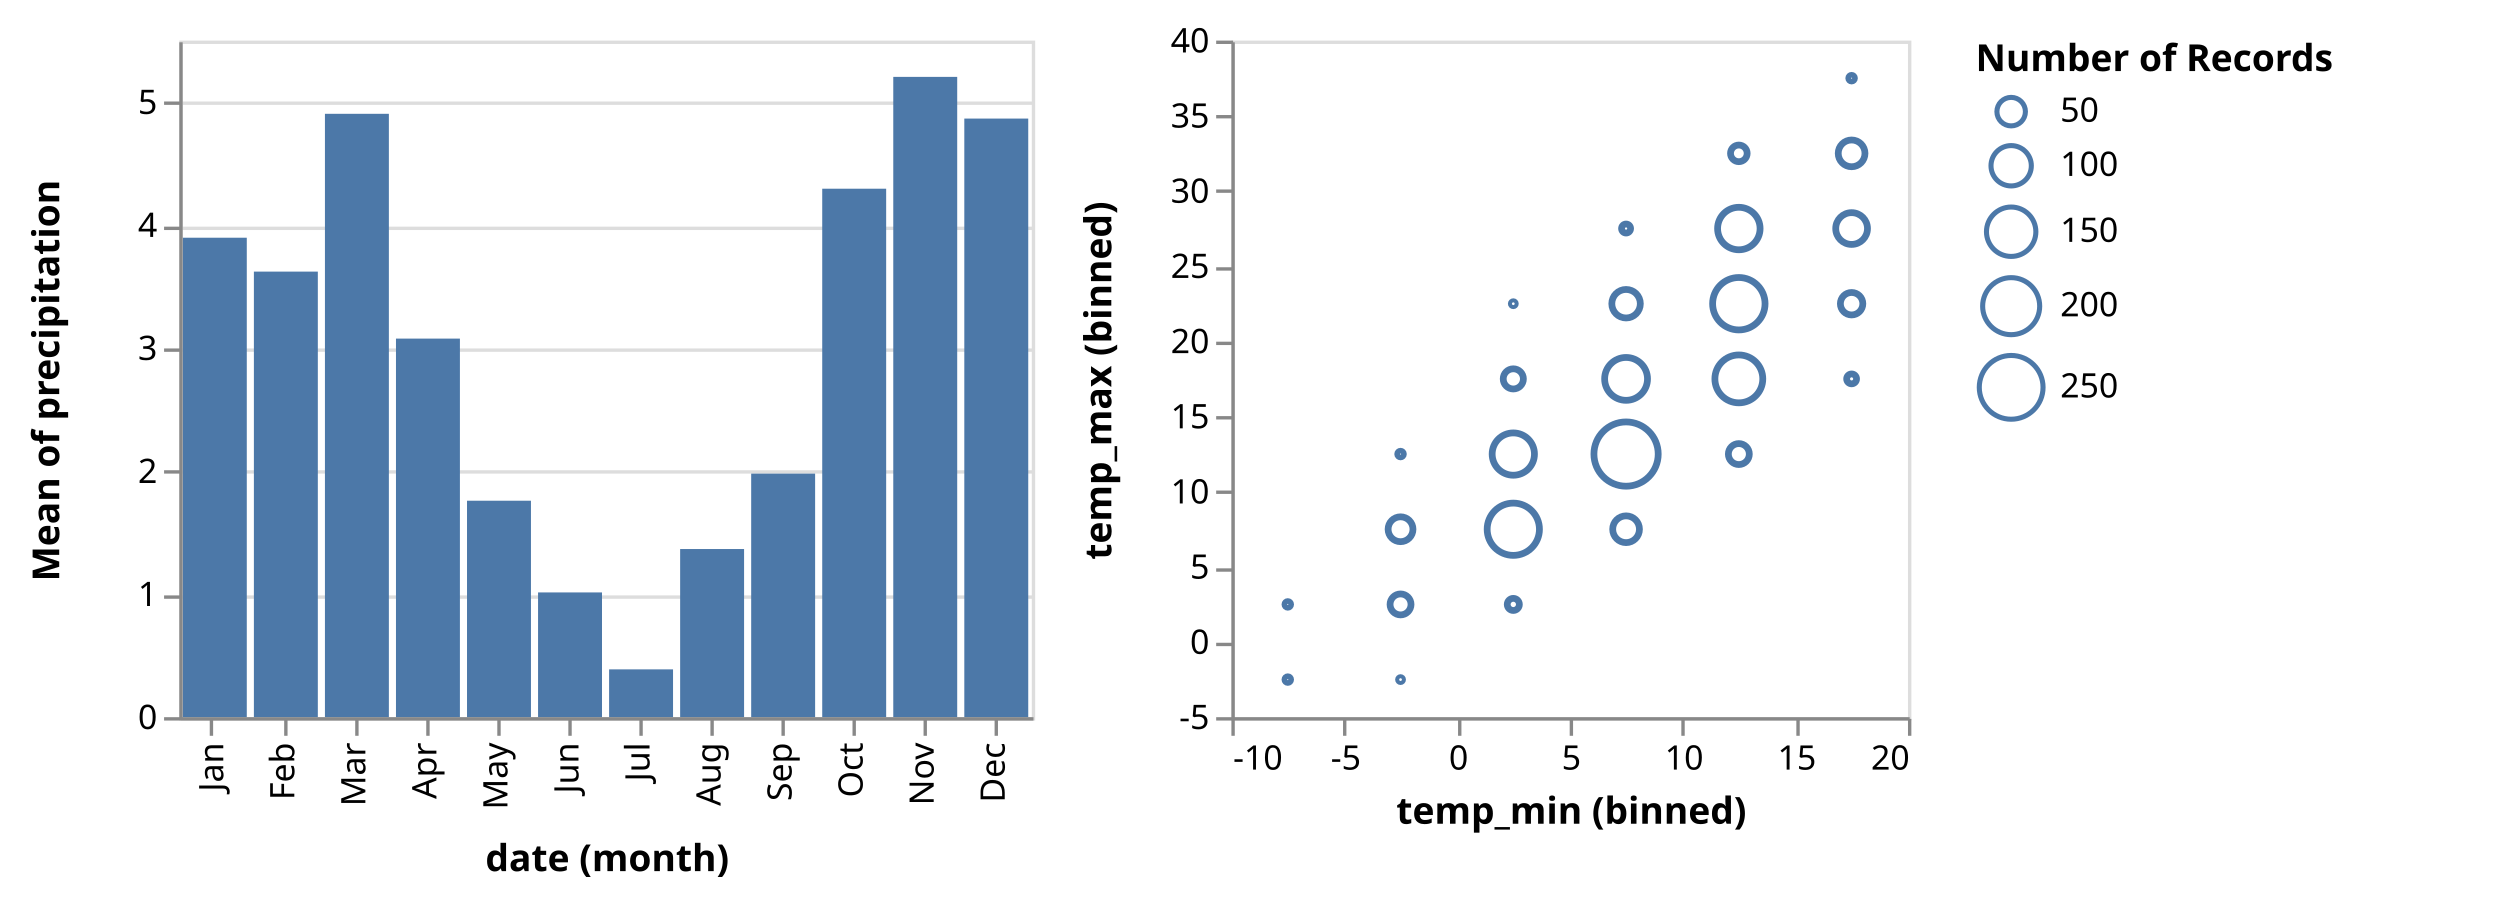
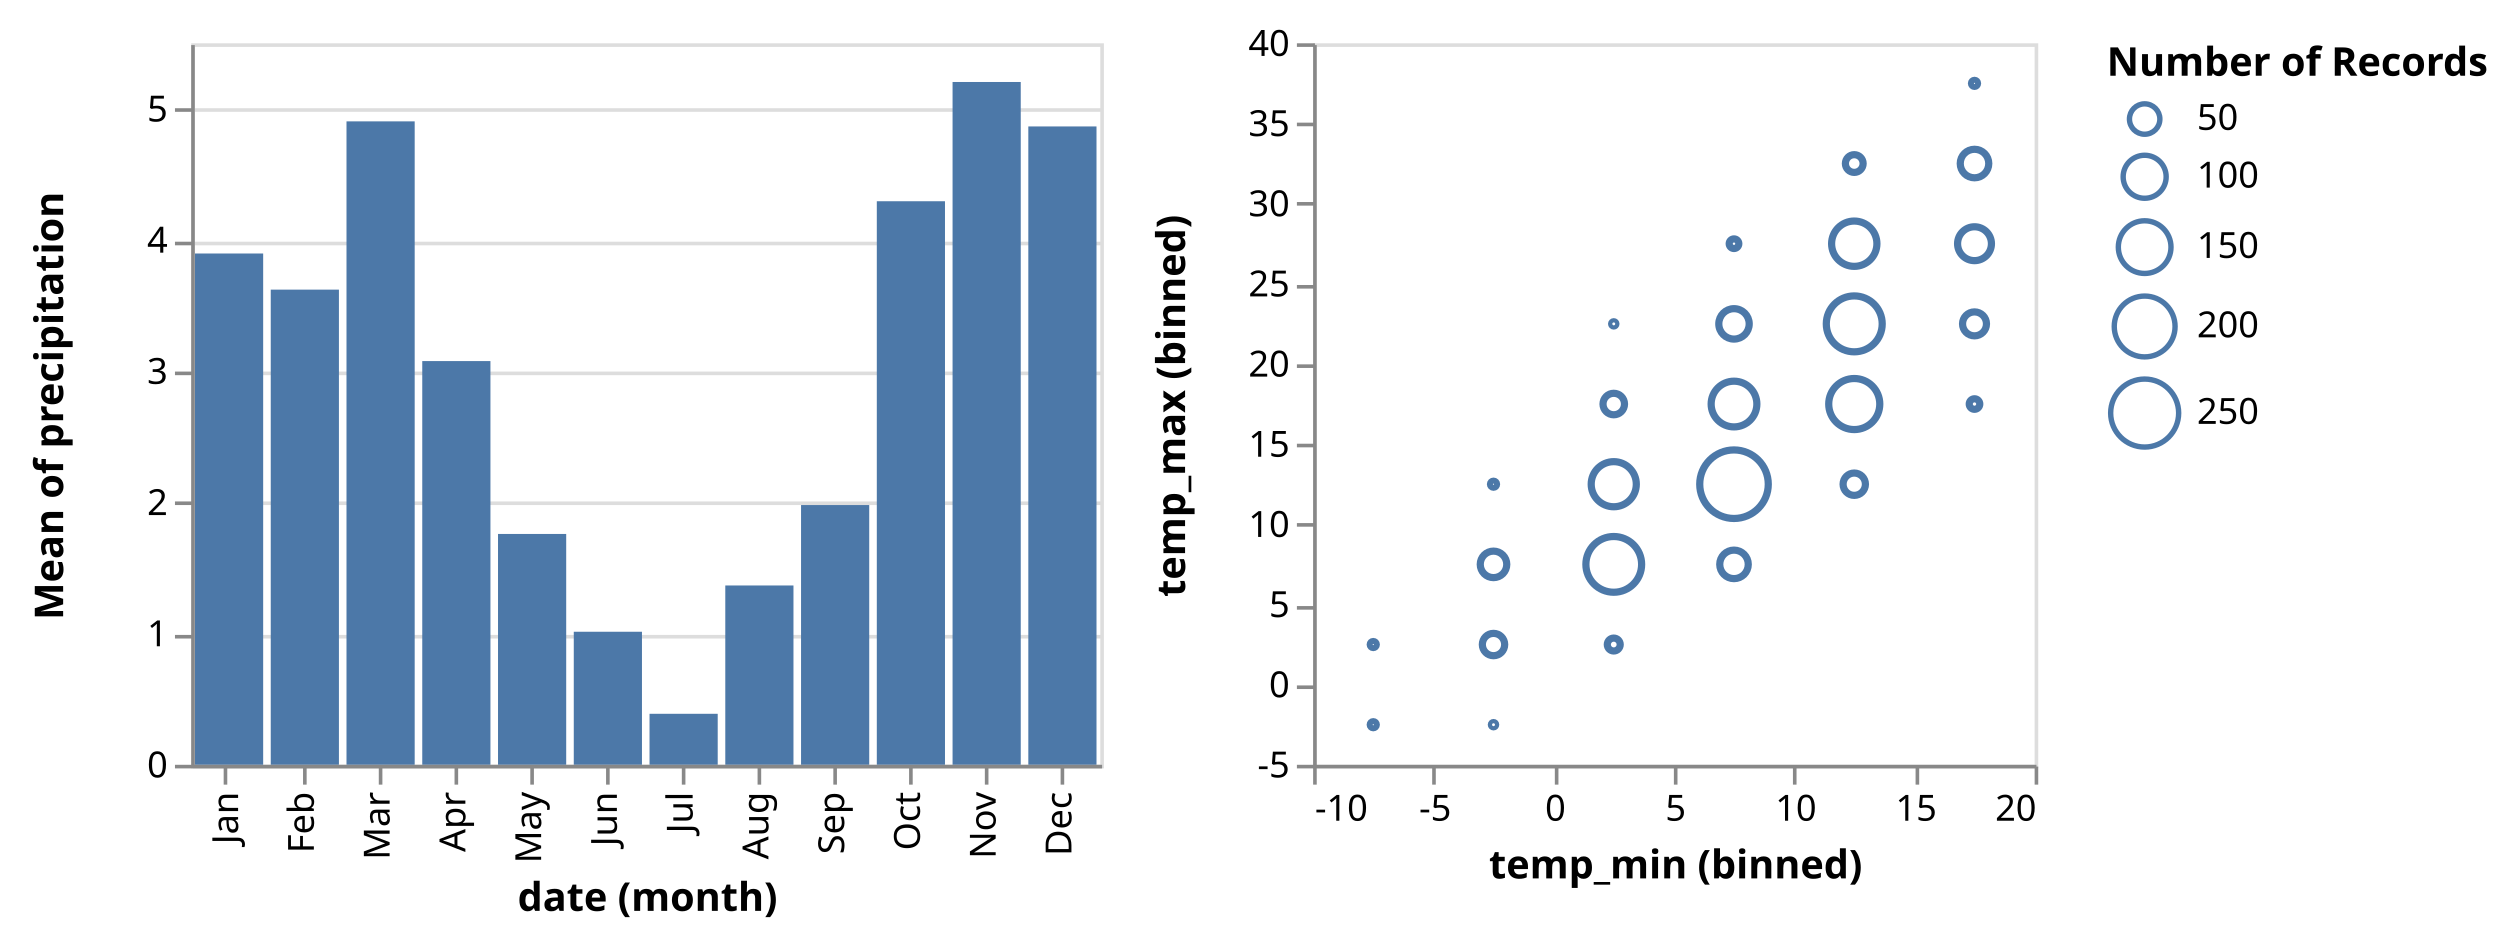
- <svg xmlns="http://www.w3.org/2000/svg" class="marks" width="739" height="267" viewBox="0 0 739 267" version="1.1">
+ <svg xmlns="http://www.w3.org/2000/svg" class="marks" width="693" height="262" viewBox="0 0 693 262" version="1.1">
  <g transform="translate(53,12)">
    <g class="mark-group role-frame root">
      <g transform="translate(0,0)">
        <path class="background" d="M0,0h0v200h0Z" style="fill: none;" />
        <g>
          <g class="mark-group role-scope concat_0_group">
            <g transform="translate(0,0)">
              <path class="background" d="M0.5,0.5h252v200h-252Z" style="fill: none; stroke: #ddd;" />
              <g>
                <g class="mark-group role-axis">
                  <g transform="translate(0.5,0.5)">
                    <path class="background" d="M0,0h0v0h0Z" style="pointer-events: none; fill: none;" />
                    <g>
                      <g class="mark-rule role-axis-grid" style="pointer-events: none;">
                        <line transform="translate(0,200)" x2="252" y2="0" style="fill: none; stroke: #ddd; stroke-width: 1; opacity: 1;" />
                        <line transform="translate(0,164)" x2="252" y2="0" style="fill: none; stroke: #ddd; stroke-width: 1; opacity: 1;" />
                        <line transform="translate(0,127)" x2="252" y2="0" style="fill: none; stroke: #ddd; stroke-width: 1; opacity: 1;" />
                        <line transform="translate(0,91)" x2="252" y2="0" style="fill: none; stroke: #ddd; stroke-width: 1; opacity: 1;" />
                        <line transform="translate(0,55)" x2="252" y2="0" style="fill: none; stroke: #ddd; stroke-width: 1; opacity: 1;" />
                        <line transform="translate(0,18)" x2="252" y2="0" style="fill: none; stroke: #ddd; stroke-width: 1; opacity: 1;" />
                      </g>
                    </g>
                  </g>
                </g>
                <g class="mark-rect role-mark concat_0_marks">
                  <path d="M232.05,23.05h18.9v176.95h-18.9Z" style="fill: #4c78a8;" />
                  <path d="M1.05,58.27h18.9v141.73h-18.9Z" style="fill: #4c78a8;" />
                  <path d="M22.05,68.286h18.9v131.714h-18.9Z" style="fill: #4c78a8;" />
                  <path d="M43.05,21.642h18.9v178.358h-18.9Z" style="fill: #4c78a8;" />
                  <path d="M64.05,88.091h18.9v111.909h-18.9Z" style="fill: #4c78a8;" />
                  <path d="M85.05,136.012h18.9v63.988h-18.9Z" style="fill: #4c78a8;" />
                  <path d="M106.05,163.121h18.9v36.879h-18.9Z" style="fill: #4c78a8;" />
                  <path d="M127.05,185.865h18.9v14.135h-18.9Z" style="fill: #4c78a8;" />
                  <path d="M148.05,150.293h18.9v49.707h-18.9Z" style="fill: #4c78a8;" />
                  <path d="M169.05,128h18.9v72h-18.9Z" style="fill: #4c78a8;" />
                  <path d="M190.05,43.783h18.9v156.217h-18.9Z" style="fill: #4c78a8;" />
                  <path d="M211.05,10.727h18.9v189.273h-18.9Z" style="fill: #4c78a8;" />
                </g>
                <g class="mark-group role-axis">
                  <g transform="translate(0.5,200.5)">
                    <path class="background" d="M0,0h0v0h0Z" style="pointer-events: none; fill: none;" />
                    <g>
                      <g class="mark-rule role-axis-tick" style="pointer-events: none;">
                        <line transform="translate(9,0)" x2="0" y2="5" style="fill: none; stroke: #888; stroke-width: 1; opacity: 1;" />
                        <line transform="translate(31,0)" x2="0" y2="5" style="fill: none; stroke: #888; stroke-width: 1; opacity: 1;" />
                        <line transform="translate(52,0)" x2="0" y2="5" style="fill: none; stroke: #888; stroke-width: 1; opacity: 1;" />
                        <line transform="translate(73,0)" x2="0" y2="5" style="fill: none; stroke: #888; stroke-width: 1; opacity: 1;" />
                        <line transform="translate(94,0)" x2="0" y2="5" style="fill: none; stroke: #888; stroke-width: 1; opacity: 1;" />
                        <line transform="translate(115,0)" x2="0" y2="5" style="fill: none; stroke: #888; stroke-width: 1; opacity: 1;" />
                        <line transform="translate(136,0)" x2="0" y2="5" style="fill: none; stroke: #888; stroke-width: 1; opacity: 1;" />
                        <line transform="translate(157,0)" x2="0" y2="5" style="fill: none; stroke: #888; stroke-width: 1; opacity: 1;" />
                        <line transform="translate(178,0)" x2="0" y2="5" style="fill: none; stroke: #888; stroke-width: 1; opacity: 1;" />
                        <line transform="translate(199,0)" x2="0" y2="5" style="fill: none; stroke: #888; stroke-width: 1; opacity: 1;" />
                        <line transform="translate(220,0)" x2="0" y2="5" style="fill: none; stroke: #888; stroke-width: 1; opacity: 1;" />
                        <line transform="translate(241,0)" x2="0" y2="5" style="fill: none; stroke: #888; stroke-width: 1; opacity: 1;" />
                      </g>
                      <g class="mark-text role-axis-label" style="pointer-events: none;">
                        <text text-anchor="end" transform="translate(9.5,7) rotate(270) translate(0,3)" style="font-family: sans-serif; font-size: 10px; fill: #000; opacity: 1;">Jan</text>
                        <text text-anchor="end" transform="translate(30.5,7) rotate(270) translate(0,3)" style="font-family: sans-serif; font-size: 10px; fill: #000; opacity: 1;">Feb</text>
                        <text text-anchor="end" transform="translate(51.5,7) rotate(270) translate(0,3)" style="font-family: sans-serif; font-size: 10px; fill: #000; opacity: 1;">Mar</text>
                        <text text-anchor="end" transform="translate(72.5,7) rotate(270) translate(0,3)" style="font-family: sans-serif; font-size: 10px; fill: #000; opacity: 1;">Apr</text>
                        <text text-anchor="end" transform="translate(93.5,7) rotate(270) translate(0,3)" style="font-family: sans-serif; font-size: 10px; fill: #000; opacity: 1;">May</text>
                        <text text-anchor="end" transform="translate(114.5,7) rotate(270) translate(0,3)" style="font-family: sans-serif; font-size: 10px; fill: #000; opacity: 1;">Jun</text>
                        <text text-anchor="end" transform="translate(135.5,7) rotate(270) translate(0,3)" style="font-family: sans-serif; font-size: 10px; fill: #000; opacity: 1;">Jul</text>
                        <text text-anchor="end" transform="translate(156.5,7) rotate(270) translate(0,3)" style="font-family: sans-serif; font-size: 10px; fill: #000; opacity: 1;">Aug</text>
                        <text text-anchor="end" transform="translate(177.5,7) rotate(270) translate(0,3)" style="font-family: sans-serif; font-size: 10px; fill: #000; opacity: 1;">Sep</text>
                        <text text-anchor="end" transform="translate(198.5,7) rotate(270) translate(0,3)" style="font-family: sans-serif; font-size: 10px; fill: #000; opacity: 1;">Oct</text>
                        <text text-anchor="end" transform="translate(219.5,7) rotate(270) translate(0,3)" style="font-family: sans-serif; font-size: 10px; fill: #000; opacity: 1;">Nov</text>
                        <text text-anchor="end" transform="translate(240.5,7) rotate(270) translate(0,3)" style="font-family: sans-serif; font-size: 10px; fill: #000; opacity: 1;">Dec</text>
                      </g>
                      <g class="mark-rule role-axis-domain" style="pointer-events: none;">
                        <line transform="translate(0,0)" x2="252" y2="0" style="fill: none; stroke: #888; stroke-width: 1; opacity: 1;" />
                      </g>
                      <g class="mark-text role-axis-title" style="pointer-events: none;">
-                         <text text-anchor="middle" transform="translate(126,45)" style="font-family: sans-serif; font-size: 11px; font-weight: bold; fill: #000; opacity: 1;">date (month)</text>
+                         <text text-anchor="middle" transform="translate(126,40)" style="font-family: sans-serif; font-size: 11px; font-weight: bold; fill: #000; opacity: 1;">date (month)</text>
                      </g>
                    </g>
                  </g>
                </g>
                <g class="mark-group role-axis">
                  <g transform="translate(0.5,0.5)">
                    <path class="background" d="M0,0h0v0h0Z" style="pointer-events: none; fill: none;" />
                    <g>
                      <g class="mark-rule role-axis-tick" style="pointer-events: none;">
                        <line transform="translate(0,200)" x2="-5" y2="0" style="fill: none; stroke: #888; stroke-width: 1; opacity: 1;" />
                        <line transform="translate(0,164)" x2="-5" y2="0" style="fill: none; stroke: #888; stroke-width: 1; opacity: 1;" />
                        <line transform="translate(0,127)" x2="-5" y2="0" style="fill: none; stroke: #888; stroke-width: 1; opacity: 1;" />
                        <line transform="translate(0,91)" x2="-5" y2="0" style="fill: none; stroke: #888; stroke-width: 1; opacity: 1;" />
                        <line transform="translate(0,55)" x2="-5" y2="0" style="fill: none; stroke: #888; stroke-width: 1; opacity: 1;" />
                        <line transform="translate(0,18)" x2="-5" y2="0" style="fill: none; stroke: #888; stroke-width: 1; opacity: 1;" />
                      </g>
                      <g class="mark-text role-axis-label" style="pointer-events: none;">
                        <text text-anchor="end" transform="translate(-7,203)" style="font-family: sans-serif; font-size: 10px; fill: #000; opacity: 1;">0</text>
                        <text text-anchor="end" transform="translate(-7,166.6364)" style="font-family: sans-serif; font-size: 10px; fill: #000; opacity: 1;">1</text>
                        <text text-anchor="end" transform="translate(-7,130.2727)" style="font-family: sans-serif; font-size: 10px; fill: #000; opacity: 1;">2</text>
                        <text text-anchor="end" transform="translate(-7,93.90909)" style="font-family: sans-serif; font-size: 10px; fill: #000; opacity: 1;">3</text>
                        <text text-anchor="end" transform="translate(-7,57.54545)" style="font-family: sans-serif; font-size: 10px; fill: #000; opacity: 1;">4</text>
                        <text text-anchor="end" transform="translate(-7,21.18182)" style="font-family: sans-serif; font-size: 10px; fill: #000; opacity: 1;">5</text>
                      </g>
                      <g class="mark-rule role-axis-domain" style="pointer-events: none;">
                        <line transform="translate(0,200)" x2="0" y2="-200" style="fill: none; stroke: #888; stroke-width: 1; opacity: 1;" />
                      </g>
                      <g class="mark-text role-axis-title" style="pointer-events: none;">
                        <text text-anchor="middle" transform="translate(-34,100) rotate(-90) translate(0,-2)" style="font-family: sans-serif; font-size: 11px; font-weight: bold; fill: #000; opacity: 1;">Mean of precipitation</text>
                      </g>
                    </g>
                  </g>
                </g>
              </g>
            </g>
          </g>
          <g class="mark-group role-scope concat_1_group">
            <g transform="translate(311,0)">
              <path class="background" d="M0.5,0.5h200v200h-200Z" style="fill: none; stroke: #ddd;" />
              <g>
                <g class="mark-symbol role-mark concat_1_marks">
                  <path transform="translate(116.6667,122.2222)" d="M9.5,0A9.5,9.5,0,1,1,-9.5,0A9.5,9.5,0,1,1,9.5,0" style="fill: none; stroke: #4c78a8; stroke-width: 2;" />
                  <path transform="translate(83.33333,122.2222)" d="M6.252,0A6.252,6.252,0,1,1,-6.252,0A6.252,6.252,0,1,1,6.252,0" style="fill: none; stroke: #4c78a8; stroke-width: 2;" />
                  <path transform="translate(83.33333,144.4444)" d="M7.726,0A7.726,7.726,0,1,1,-7.726,0A7.726,7.726,0,1,1,7.726,0" style="fill: none; stroke: #4c78a8; stroke-width: 2;" />
                  <path transform="translate(83.33333,166.6667)" d="M1.788,0A1.788,1.788,0,1,1,-1.788,0A1.788,1.788,0,1,1,1.788,0" style="fill: none; stroke: #4c78a8; stroke-width: 2;" />
                  <path transform="translate(116.6667,144.4444)" d="M3.954,0A3.954,3.954,0,1,1,-3.954,0A3.954,3.954,0,1,1,3.954,0" style="fill: none; stroke: #4c78a8; stroke-width: 2;" />
                  <path transform="translate(50,144.4444)" d="M3.675,0A3.675,3.675,0,1,1,-3.675,0A3.675,3.675,0,1,1,3.675,0" style="fill: none; stroke: #4c78a8; stroke-width: 2;" />
                  <path transform="translate(50,166.6667)" d="M3.097,0A3.097,3.097,0,1,1,-3.097,0A3.097,3.097,0,1,1,3.097,0" style="fill: none; stroke: #4c78a8; stroke-width: 2;" />
                  <path transform="translate(50,188.8889)" d="M0.596,0A0.596,0.596,0,1,1,-0.596,0A0.596,0.596,0,1,1,0.596,0" style="fill: none; stroke: #4c78a8; stroke-width: 2;" />
                  <path transform="translate(116.6667,100)" d="M6.336,0A6.336,6.336,0,1,1,-6.336,0A6.336,6.336,0,1,1,6.336,0" style="fill: none; stroke: #4c78a8; stroke-width: 2;" />
                  <path transform="translate(83.33333,100)" d="M2.98,0A2.98,2.98,0,1,1,-2.98,0A2.98,2.98,0,1,1,2.98,0" style="fill: none; stroke: #4c78a8; stroke-width: 2;" />
                  <path transform="translate(116.6667,77.77778)" d="M4.215,0A4.215,4.215,0,1,1,-4.215,0A4.215,4.215,0,1,1,4.215,0" style="fill: none; stroke: #4c78a8; stroke-width: 2;" />
                  <path transform="translate(83.33333,77.77778)" d="M0.596,0A0.596,0.596,0,1,1,-0.596,0A0.596,0.596,0,1,1,0.596,0" style="fill: none; stroke: #4c78a8; stroke-width: 2;" />
                  <path transform="translate(150,122.2222)" d="M3.097,0A3.097,3.097,0,1,1,-3.097,0A3.097,3.097,0,1,1,3.097,0" style="fill: none; stroke: #4c78a8; stroke-width: 2;" />
                  <path transform="translate(116.6667,55.55556)" d="M1.333,0A1.333,1.333,0,1,1,-1.333,0A1.333,1.333,0,1,1,1.333,0" style="fill: none; stroke: #4c78a8; stroke-width: 2;" />
                  <path transform="translate(150,55.55556)" d="M6.28,0A6.28,6.28,0,1,1,-6.28,0A6.28,6.28,0,1,1,6.28,0" style="fill: none; stroke: #4c78a8; stroke-width: 2;" />
                  <path transform="translate(150,100)" d="M7.078,0A7.078,7.078,0,1,1,-7.078,0A7.078,7.078,0,1,1,7.078,0" style="fill: none; stroke: #4c78a8; stroke-width: 2;" />
                  <path transform="translate(150,77.77778)" d="M7.749,0A7.749,7.749,0,1,1,-7.749,0A7.749,7.749,0,1,1,7.749,0" style="fill: none; stroke: #4c78a8; stroke-width: 2;" />
                  <path transform="translate(183.3333,77.77778)" d="M3.319,0A3.319,3.319,0,1,1,-3.319,0A3.319,3.319,0,1,1,3.319,0" style="fill: none; stroke: #4c78a8; stroke-width: 2;" />
                  <path transform="translate(183.3333,55.55556)" d="M4.694,0A4.694,4.694,0,1,1,-4.694,0A4.694,4.694,0,1,1,4.694,0" style="fill: none; stroke: #4c78a8; stroke-width: 2;" />
                  <path transform="translate(183.3333,33.33333)" d="M3.954,0A3.954,3.954,0,1,1,-3.954,0A3.954,3.954,0,1,1,3.954,0" style="fill: none; stroke: #4c78a8; stroke-width: 2;" />
                  <path transform="translate(150,33.33333)" d="M2.458,0A2.458,2.458,0,1,1,-2.458,0A2.458,2.458,0,1,1,2.458,0" style="fill: none; stroke: #4c78a8; stroke-width: 2;" />
                  <path transform="translate(183.3333,100)" d="M1.46,0A1.46,1.46,0,1,1,-1.46,0A1.46,1.46,0,1,1,1.46,0" style="fill: none; stroke: #4c78a8; stroke-width: 2;" />
                  <path transform="translate(16.66667,166.6667)" d="M0.843,0A0.843,0.843,0,1,1,-0.843,0A0.843,0.843,0,1,1,0.843,0" style="fill: none; stroke: #4c78a8; stroke-width: 2;" />
                  <path transform="translate(16.66667,188.8889)" d="M0.843,0A0.843,0.843,0,1,1,-0.843,0A0.843,0.843,0,1,1,0.843,0" style="fill: none; stroke: #4c78a8; stroke-width: 2;" />
                  <path transform="translate(183.3333,11.11111)" d="M0.843,0A0.843,0.843,0,1,1,-0.843,0A0.843,0.843,0,1,1,0.843,0" style="fill: none; stroke: #4c78a8; stroke-width: 2;" />
                  <path transform="translate(50,122.2222)" d="M0.843,0A0.843,0.843,0,1,1,-0.843,0A0.843,0.843,0,1,1,0.843,0" style="fill: none; stroke: #4c78a8; stroke-width: 2;" />
                </g>
                <g class="mark-group role-axis">
                  <g transform="translate(0.5,200.5)">
                    <path class="background" d="M0,0h0v0h0Z" style="pointer-events: none; fill: none;" />
                    <g>
                      <g class="mark-rule role-axis-tick" style="pointer-events: none;">
                        <line transform="translate(0,0)" x2="0" y2="5" style="fill: none; stroke: #888; stroke-width: 1; opacity: 1;" />
                        <line transform="translate(33,0)" x2="0" y2="5" style="fill: none; stroke: #888; stroke-width: 1; opacity: 1;" />
                        <line transform="translate(67,0)" x2="0" y2="5" style="fill: none; stroke: #888; stroke-width: 1; opacity: 1;" />
                        <line transform="translate(100,0)" x2="0" y2="5" style="fill: none; stroke: #888; stroke-width: 1; opacity: 1;" />
                        <line transform="translate(133,0)" x2="0" y2="5" style="fill: none; stroke: #888; stroke-width: 1; opacity: 1;" />
                        <line transform="translate(167,0)" x2="0" y2="5" style="fill: none; stroke: #888; stroke-width: 1; opacity: 1;" />
                        <line transform="translate(200,0)" x2="0" y2="5" style="fill: none; stroke: #888; stroke-width: 1; opacity: 1;" />
                      </g>
                      <g class="mark-text role-axis-label" style="pointer-events: none;">
                        <text text-anchor="start" transform="translate(0,15)" style="font-family: sans-serif; font-size: 10px; fill: #000; opacity: 1;">-10</text>
                        <text text-anchor="middle" transform="translate(33.33333,15)" style="font-family: sans-serif; font-size: 10px; fill: #000; opacity: 1;">-5</text>
                        <text text-anchor="middle" transform="translate(66.66667,15)" style="font-family: sans-serif; font-size: 10px; fill: #000; opacity: 1;">0</text>
                        <text text-anchor="middle" transform="translate(100,15)" style="font-family: sans-serif; font-size: 10px; fill: #000; opacity: 1;">5</text>
                        <text text-anchor="middle" transform="translate(133.3333,15)" style="font-family: sans-serif; font-size: 10px; fill: #000; opacity: 1;">10</text>
                        <text text-anchor="middle" transform="translate(166.6667,15)" style="font-family: sans-serif; font-size: 10px; fill: #000; opacity: 1;">15</text>
                        <text text-anchor="end" transform="translate(200,15)" style="font-family: sans-serif; font-size: 10px; fill: #000; opacity: 1;">20</text>
                      </g>
                      <g class="mark-rule role-axis-domain" style="pointer-events: none;">
                        <line transform="translate(0,0)" x2="200" y2="0" style="fill: none; stroke: #888; stroke-width: 1; opacity: 1;" />
                      </g>
                      <g class="mark-text role-axis-title" style="pointer-events: none;">
                        <text text-anchor="middle" transform="translate(100,31)" style="font-family: sans-serif; font-size: 11px; font-weight: bold; fill: #000; opacity: 1;">temp_min (binned)</text>
                      </g>
                    </g>
                  </g>
                </g>
                <g class="mark-group role-axis">
                  <g transform="translate(0.5,0.5)">
                    <path class="background" d="M0,0h0v0h0Z" style="pointer-events: none; fill: none;" />
                    <g>
                      <g class="mark-rule role-axis-tick" style="pointer-events: none;">
                        <line transform="translate(0,200)" x2="-5" y2="0" style="fill: none; stroke: #888; stroke-width: 1; opacity: 1;" />
                        <line transform="translate(0,178)" x2="-5" y2="0" style="fill: none; stroke: #888; stroke-width: 1; opacity: 1;" />
                        <line transform="translate(0,156)" x2="-5" y2="0" style="fill: none; stroke: #888; stroke-width: 1; opacity: 1;" />
                        <line transform="translate(0,133)" x2="-5" y2="0" style="fill: none; stroke: #888; stroke-width: 1; opacity: 1;" />
                        <line transform="translate(0,111)" x2="-5" y2="0" style="fill: none; stroke: #888; stroke-width: 1; opacity: 1;" />
                        <line transform="translate(0,89)" x2="-5" y2="0" style="fill: none; stroke: #888; stroke-width: 1; opacity: 1;" />
                        <line transform="translate(0,67)" x2="-5" y2="0" style="fill: none; stroke: #888; stroke-width: 1; opacity: 1;" />
                        <line transform="translate(0,44)" x2="-5" y2="0" style="fill: none; stroke: #888; stroke-width: 1; opacity: 1;" />
                        <line transform="translate(0,22)" x2="-5" y2="0" style="fill: none; stroke: #888; stroke-width: 1; opacity: 1;" />
                        <line transform="translate(0,0)" x2="-5" y2="0" style="fill: none; stroke: #888; stroke-width: 1; opacity: 1;" />
                      </g>
                      <g class="mark-text role-axis-label" style="pointer-events: none;">
                        <text text-anchor="end" transform="translate(-7,203)" style="font-family: sans-serif; font-size: 10px; fill: #000; opacity: 1;">-5</text>
                        <text text-anchor="end" transform="translate(-7,180.7778)" style="font-family: sans-serif; font-size: 10px; fill: #000; opacity: 1;">0</text>
                        <text text-anchor="end" transform="translate(-7,158.5556)" style="font-family: sans-serif; font-size: 10px; fill: #000; opacity: 1;">5</text>
                        <text text-anchor="end" transform="translate(-7,136.3333)" style="font-family: sans-serif; font-size: 10px; fill: #000; opacity: 1;">10</text>
                        <text text-anchor="end" transform="translate(-7,114.1111)" style="font-family: sans-serif; font-size: 10px; fill: #000; opacity: 1;">15</text>
                        <text text-anchor="end" transform="translate(-7,91.88889)" style="font-family: sans-serif; font-size: 10px; fill: #000; opacity: 1;">20</text>
                        <text text-anchor="end" transform="translate(-7,69.66667)" style="font-family: sans-serif; font-size: 10px; fill: #000; opacity: 1;">25</text>
                        <text text-anchor="end" transform="translate(-7,47.44444)" style="font-family: sans-serif; font-size: 10px; fill: #000; opacity: 1;">30</text>
                        <text text-anchor="end" transform="translate(-7,25.22222)" style="font-family: sans-serif; font-size: 10px; fill: #000; opacity: 1;">35</text>
                        <text text-anchor="end" transform="translate(-7,3)" style="font-family: sans-serif; font-size: 10px; fill: #000; opacity: 1;">40</text>
                      </g>
                      <g class="mark-rule role-axis-domain" style="pointer-events: none;">
                        <line transform="translate(0,200)" x2="0" y2="-200" style="fill: none; stroke: #888; stroke-width: 1; opacity: 1;" />
                      </g>
                      <g class="mark-text role-axis-title" style="pointer-events: none;">
                        <text text-anchor="middle" transform="translate(-34,100) rotate(-90) translate(0,-2)" style="font-family: sans-serif; font-size: 11px; font-weight: bold; fill: #000; opacity: 1;">temp_max (binned)</text>
                      </g>
                    </g>
                  </g>
                </g>
              </g>
            </g>
          </g>
          <g class="mark-group role-legend">
            <g transform="translate(531,0)">
-               <path class="background" d="M0,0h150v114h-150Z" style="pointer-events: none; fill: none;" />
+               <path class="background" d="M0,0h104v114h-104Z" style="pointer-events: none; fill: none;" />
              <g>
                <g class="mark-group role-legend-entry">
                  <g transform="translate(0,16)">
                    <path class="background" d="M0,0h0v0h0Z" style="pointer-events: none; fill: none;" />
                    <g>
                      <g class="mark-group role-scope">
                        <g transform="translate(0,0)">
-                           <path class="background" d="M0,0h50v11h-50Z" style="pointer-events: none; fill: none; opacity: 1;" />
+                           <path class="background" d="M0,0h43v11h-43Z" style="pointer-events: none; fill: none; opacity: 1;" />
                          <g>
                            <g class="mark-symbol role-legend-symbol" style="pointer-events: none;">
                              <path transform="translate(10.5,5)" d="M4.215,0A4.215,4.215,0,1,1,-4.215,0A4.215,4.215,0,1,1,4.215,0" style="fill: none; stroke: #4c78a8; stroke-width: 1.5; opacity: 1;" />
                            </g>
                            <g class="mark-text role-legend-label" style="pointer-events: none;">
                              <text text-anchor="start" transform="translate(25,8)" style="font-family: sans-serif; font-size: 10px; fill: #000; opacity: 1;">50</text>
                            </g>
                          </g>
                        </g>
                        <g transform="translate(0,14)">
-                           <path class="background" d="M0,0h50v14.461h-50Z" style="pointer-events: none; fill: none; opacity: 1;" />
+                           <path class="background" d="M0,0h43v14.461h-43Z" style="pointer-events: none; fill: none; opacity: 1;" />
                          <g>
                            <g class="mark-symbol role-legend-symbol" style="pointer-events: none;">
                              <path transform="translate(10.5,7)" d="M5.961,0A5.961,5.961,0,1,1,-5.961,0A5.961,5.961,0,1,1,5.961,0" style="fill: none; stroke: #4c78a8; stroke-width: 1.5; opacity: 1;" />
                            </g>
                            <g class="mark-text role-legend-label" style="pointer-events: none;">
                              <text text-anchor="start" transform="translate(25,10)" style="font-family: sans-serif; font-size: 10px; fill: #000; opacity: 1;">100</text>
                            </g>
                          </g>
                        </g>
                        <g transform="translate(0,32)">
-                           <path class="background" d="M0,0h50v17.3h-50Z" style="pointer-events: none; fill: none; opacity: 1;" />
+                           <path class="background" d="M0,0h43v17.3h-43Z" style="pointer-events: none; fill: none; opacity: 1;" />
                          <g>
                            <g class="mark-symbol role-legend-symbol" style="pointer-events: none;">
                              <path transform="translate(10.5,8.5)" d="M7.3,0A7.3,7.3,0,1,1,-7.3,0A7.3,7.3,0,1,1,7.3,0" style="fill: none; stroke: #4c78a8; stroke-width: 1.5; opacity: 1;" />
                            </g>
                            <g class="mark-text role-legend-label" style="pointer-events: none;">
                              <text text-anchor="start" transform="translate(25,11.5)" style="font-family: sans-serif; font-size: 10px; fill: #000; opacity: 1;">150</text>
                            </g>
                          </g>
                        </g>
                        <g transform="translate(0,53)">
-                           <path class="background" d="M0,0h50v19.43h-50Z" style="pointer-events: none; fill: none; opacity: 1;" />
+                           <path class="background" d="M0,0h43v19.43h-43Z" style="pointer-events: none; fill: none; opacity: 1;" />
                          <g>
                            <g class="mark-symbol role-legend-symbol" style="pointer-events: none;">
                              <path transform="translate(10.5,9.5)" d="M8.43,0A8.43,8.43,0,1,1,-8.43,0A8.43,8.43,0,1,1,8.43,0" style="fill: none; stroke: #4c78a8; stroke-width: 1.5; opacity: 1;" />
                            </g>
                            <g class="mark-text role-legend-label" style="pointer-events: none;">
                              <text text-anchor="start" transform="translate(25,12.5)" style="font-family: sans-serif; font-size: 10px; fill: #000; opacity: 1;">200</text>
                            </g>
                          </g>
                        </g>
                        <g transform="translate(0,76)">
-                           <path class="background" d="M0,0h50v21.425h-50Z" style="pointer-events: none; fill: none; opacity: 1;" />
+                           <path class="background" d="M0,0h43v21.425h-43Z" style="pointer-events: none; fill: none; opacity: 1;" />
                          <g>
                            <g class="mark-symbol role-legend-symbol" style="pointer-events: none;">
                              <path transform="translate(10.5,10.5)" d="M9.425,0A9.425,9.425,0,1,1,-9.425,0A9.425,9.425,0,1,1,9.425,0" style="fill: none; stroke: #4c78a8; stroke-width: 1.5; opacity: 1;" />
                            </g>
                            <g class="mark-text role-legend-label" style="pointer-events: none;">
                              <text text-anchor="start" transform="translate(25,13.5)" style="font-family: sans-serif; font-size: 10px; fill: #000; opacity: 1;">250</text>
                            </g>
                          </g>
                        </g>
                      </g>
                    </g>
                  </g>
                </g>
                <g class="mark-text role-legend-title" style="pointer-events: none;">
                  <text text-anchor="start" transform="translate(0,9)" style="font-family: sans-serif; font-size: 11px; font-weight: bold; fill: #000; opacity: 1;">Number of Records</text>
                </g>
              </g>
            </g>
          </g>
        </g>
      </g>
    </g>
  </g>
</svg>
